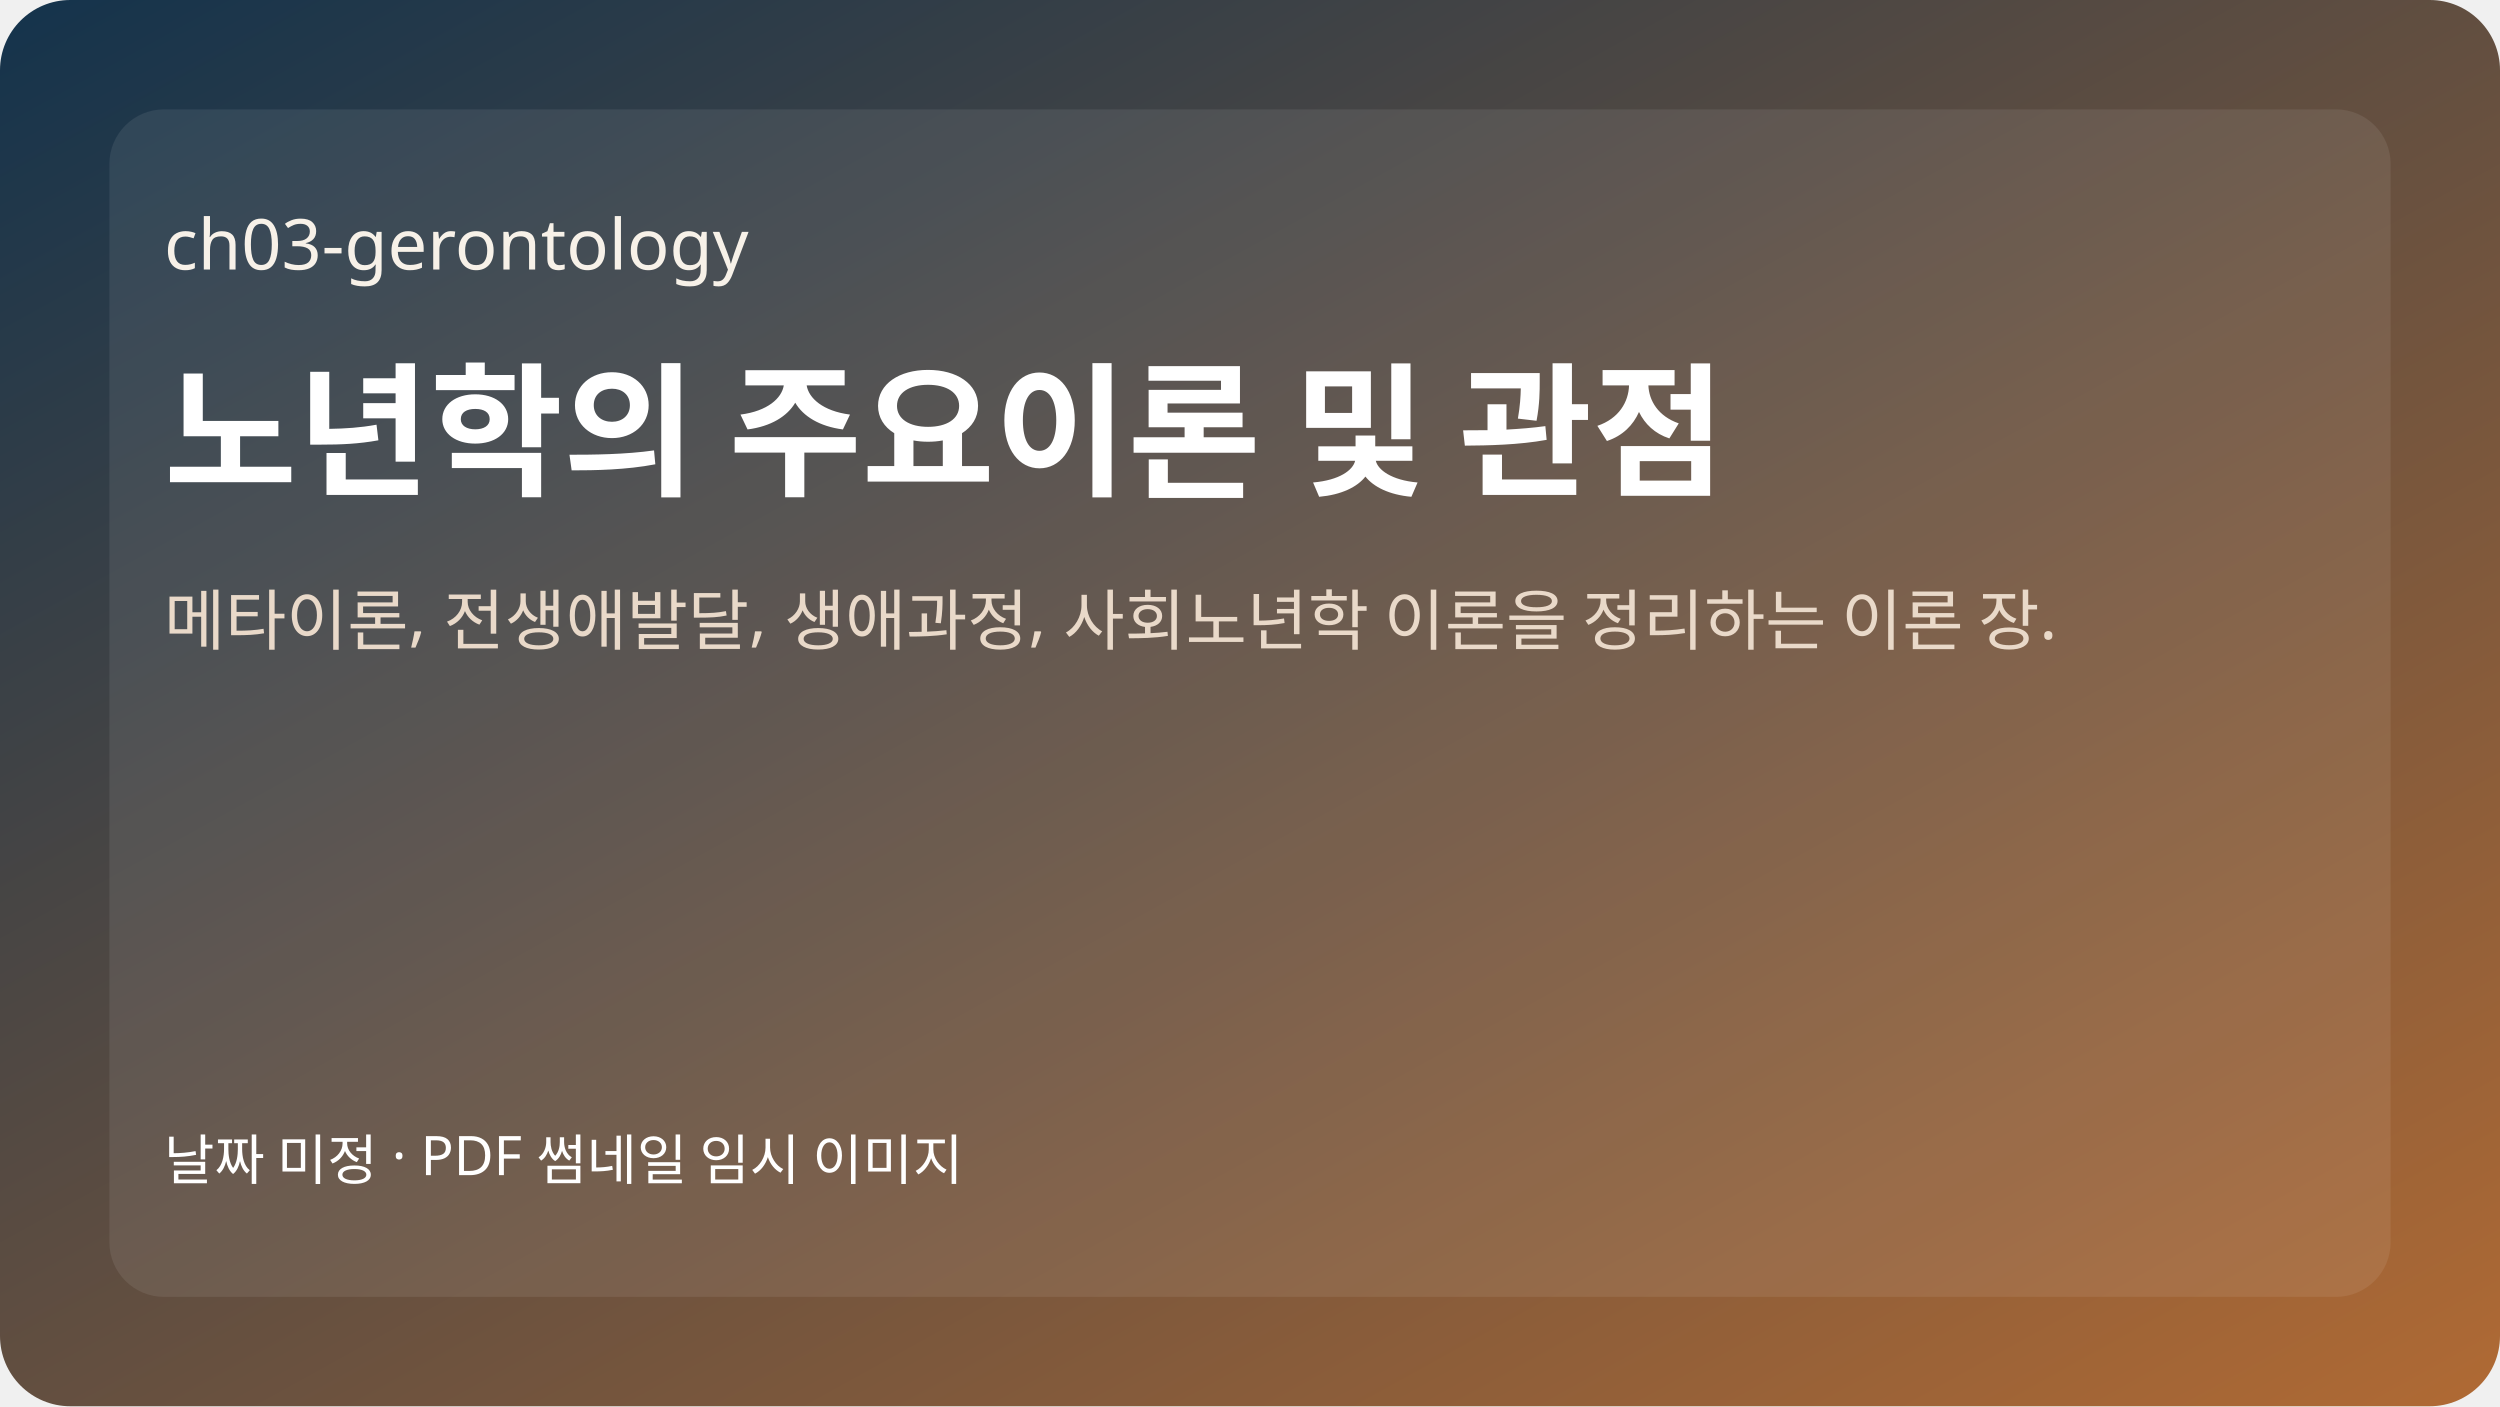
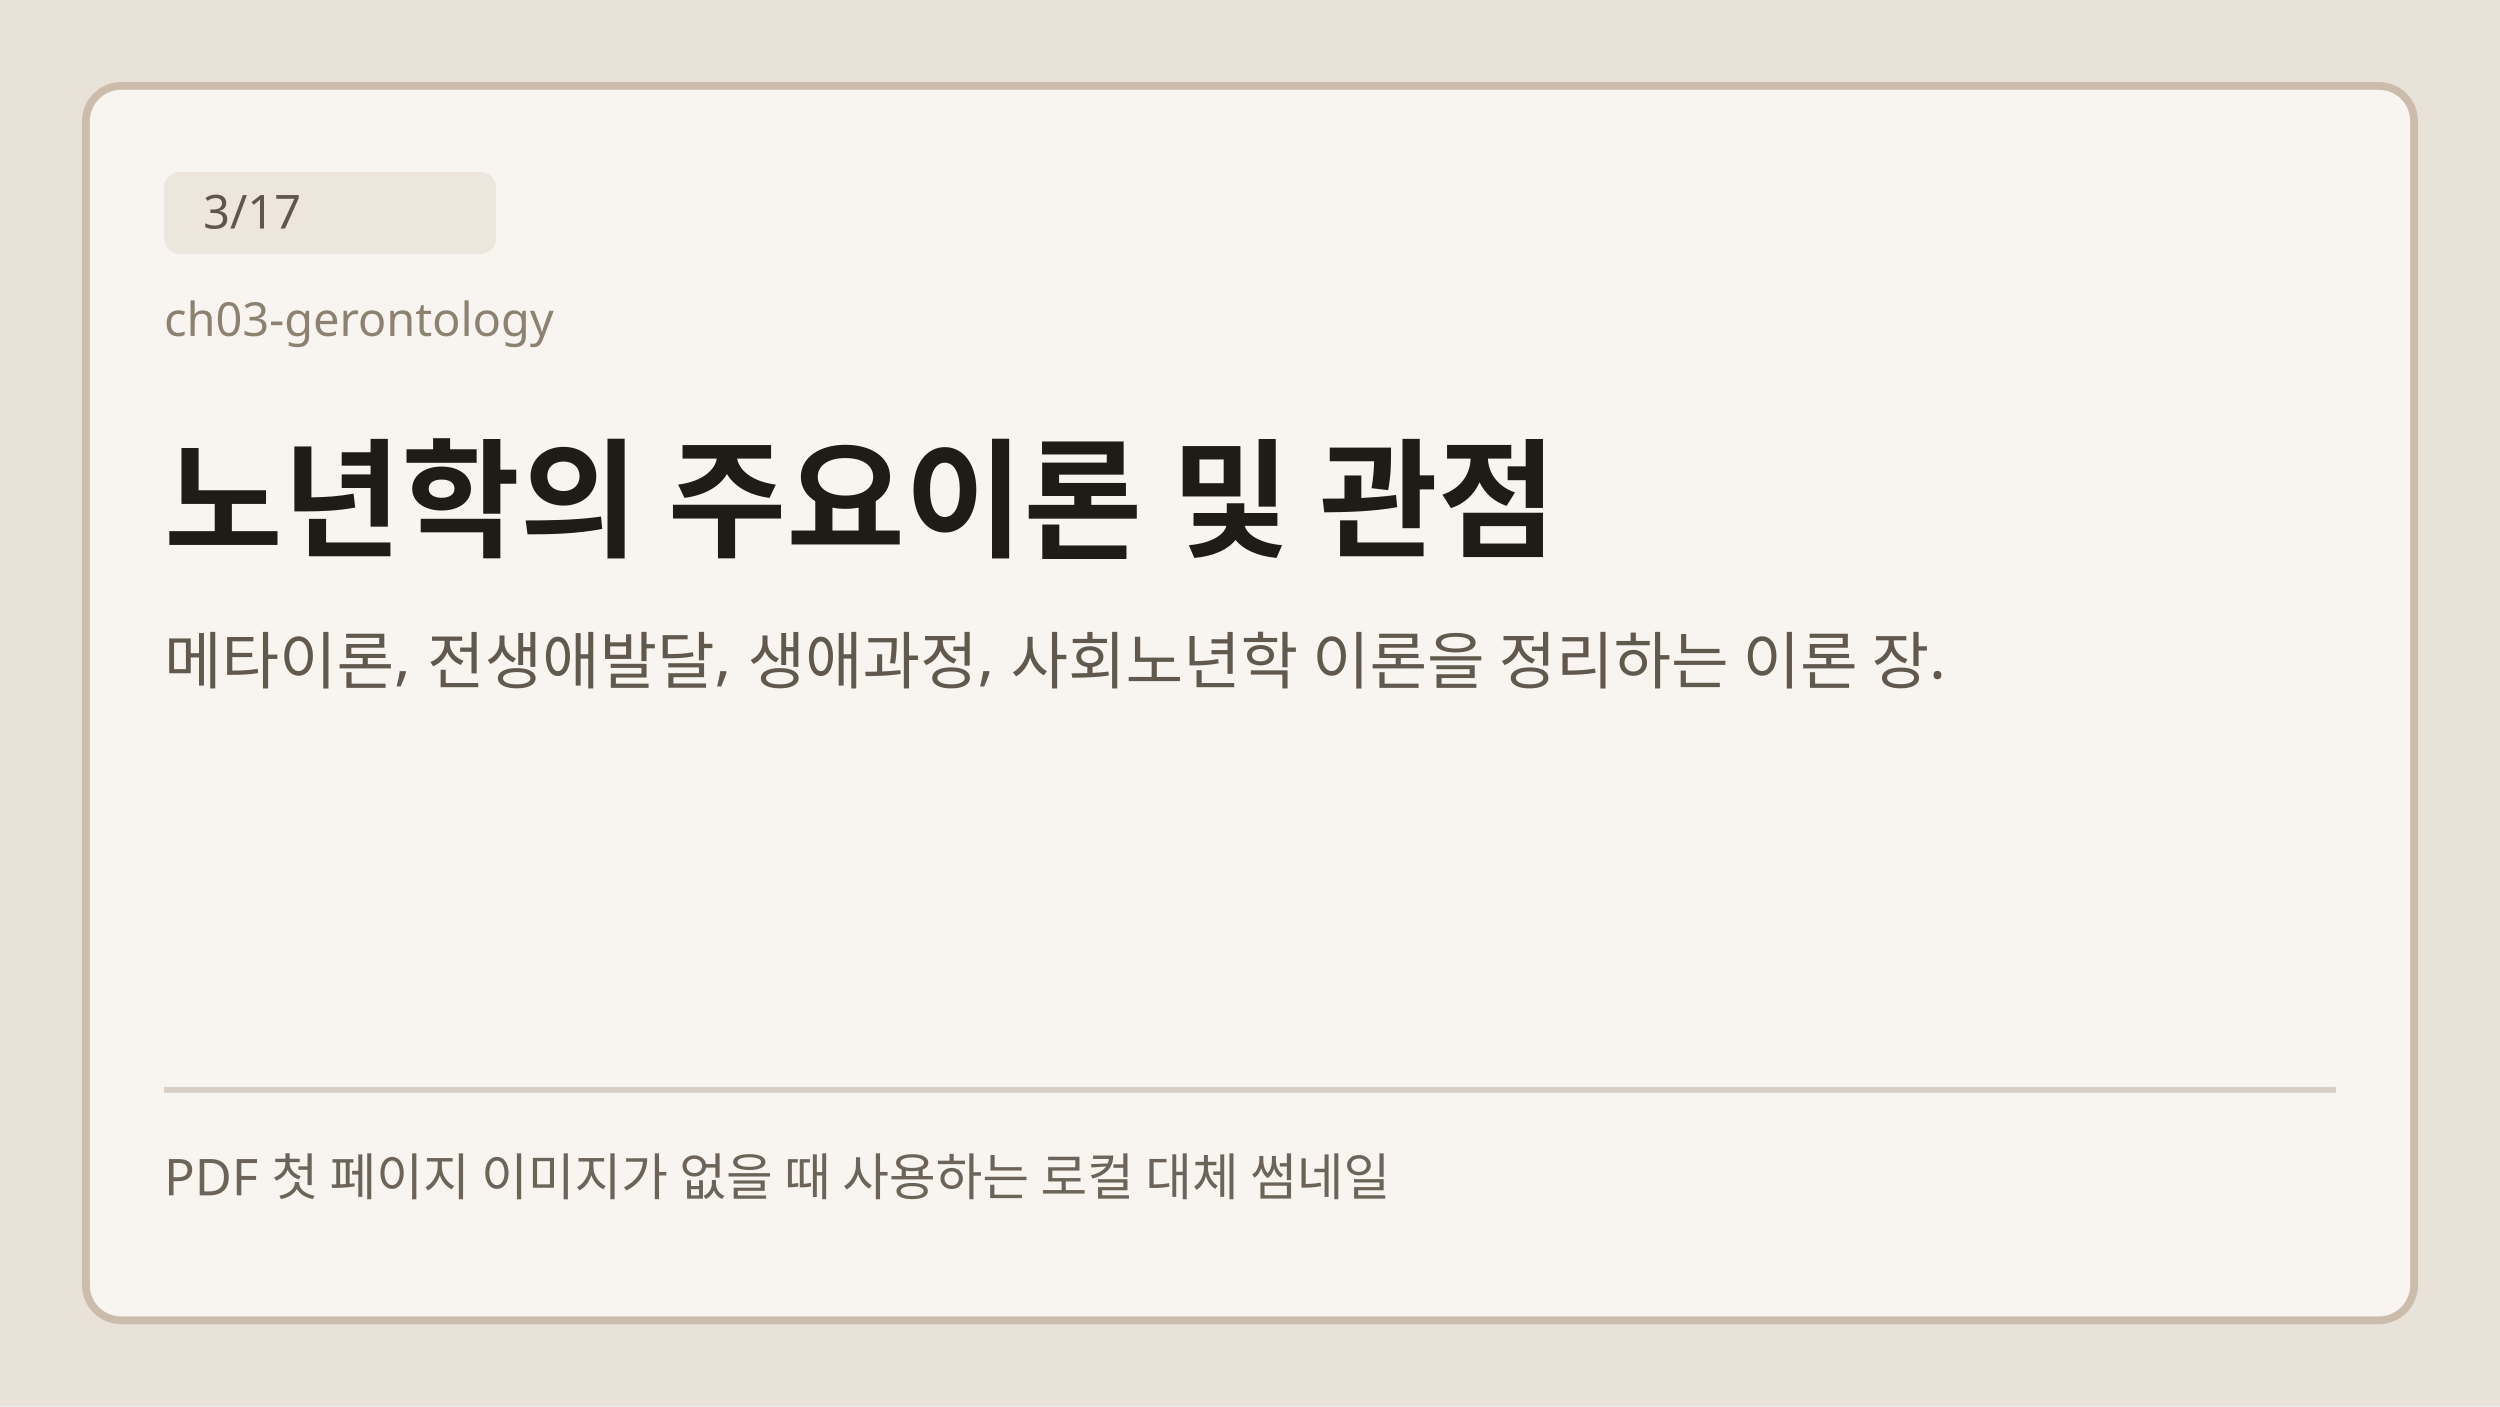
<svg xmlns="http://www.w3.org/2000/svg" width="1280" height="720" viewBox="0 0 1280 720">
-   <defs>
-     <linearGradient id="bg" x1="0" y1="0" x2="1" y2="1">
-       <stop offset="0%" stop-color="#14334c" />
-       <stop offset="100%" stop-color="#b06a34" />
-     </linearGradient>
-   </defs>
-   <rect width="1280" height="720" fill="url(#bg)" rx="36" />
-   <rect x="56" y="56" width="1168" height="608" fill="rgba(255,255,255,0.08)" rx="28" />
-   <text x="84" y="138" fill="#f7f1e8" font-size="36" font-family="'Segoe UI', 'Noto Sans KR', sans-serif">ch03-gerontology</text>
-   <text x="84" y="248" fill="#ffffff" font-size="74" font-weight="700" font-family="'Segoe UI', 'Noto Sans KR', sans-serif">노년학의 주요이론 및 관점</text>
-   <text x="84" y="330" fill="#e9d9c9" font-size="34" font-family="'Segoe UI', 'Noto Sans KR', sans-serif">메타이론, 전생애발달, 생애과정, 사회노년학 이론을 정리하는 이론 장.</text>
-   <text x="84" y="604" fill="#ffffff" font-size="28" font-family="'Segoe UI', 'Noto Sans KR', sans-serif">날짜 미정 · PDF 썸네일 임시 이미지</text>
+   <rect width="1280" height="720" fill="#e9e2d8" />
+   <rect x="44" y="44" width="1192" height="632" fill="#f8f5f0" stroke="#cbbcab" stroke-width="4" rx="18" />
+   <rect x="84" y="88" width="170" height="42" fill="#ede6dc" rx="8" />
+   <text x="104" y="117" fill="#5f564c" font-size="24" font-family="'Segoe UI', 'Noto Sans KR', sans-serif">3/17</text>
+   <text x="84" y="172" fill="#8d826f" font-size="24" font-family="'Segoe UI', 'Noto Sans KR', sans-serif">ch03-gerontology</text>
+   <text x="84" y="280" fill="#1f1b17" font-size="66" font-weight="700" font-family="'Segoe UI', 'Noto Sans KR', sans-serif">노년학의 주요이론 및 관점</text>
+   <text x="84" y="350" fill="#61584e" font-size="32" font-family="'Segoe UI', 'Noto Sans KR', sans-serif">메타이론, 전생애발달, 생애과정, 사회노년학 이론을 정리하는 이론 장.</text>
+   <line x1="84" y1="558" x2="1196" y2="558" stroke="#d8cfc4" stroke-width="3" />
+   <text x="84" y="612" fill="#6d6459" font-size="26" font-family="'Segoe UI', 'Noto Sans KR', sans-serif">PDF 첫 페이지 이미지가 없을 때 사용하는 로컬 대체 썸네일</text>
</svg>
